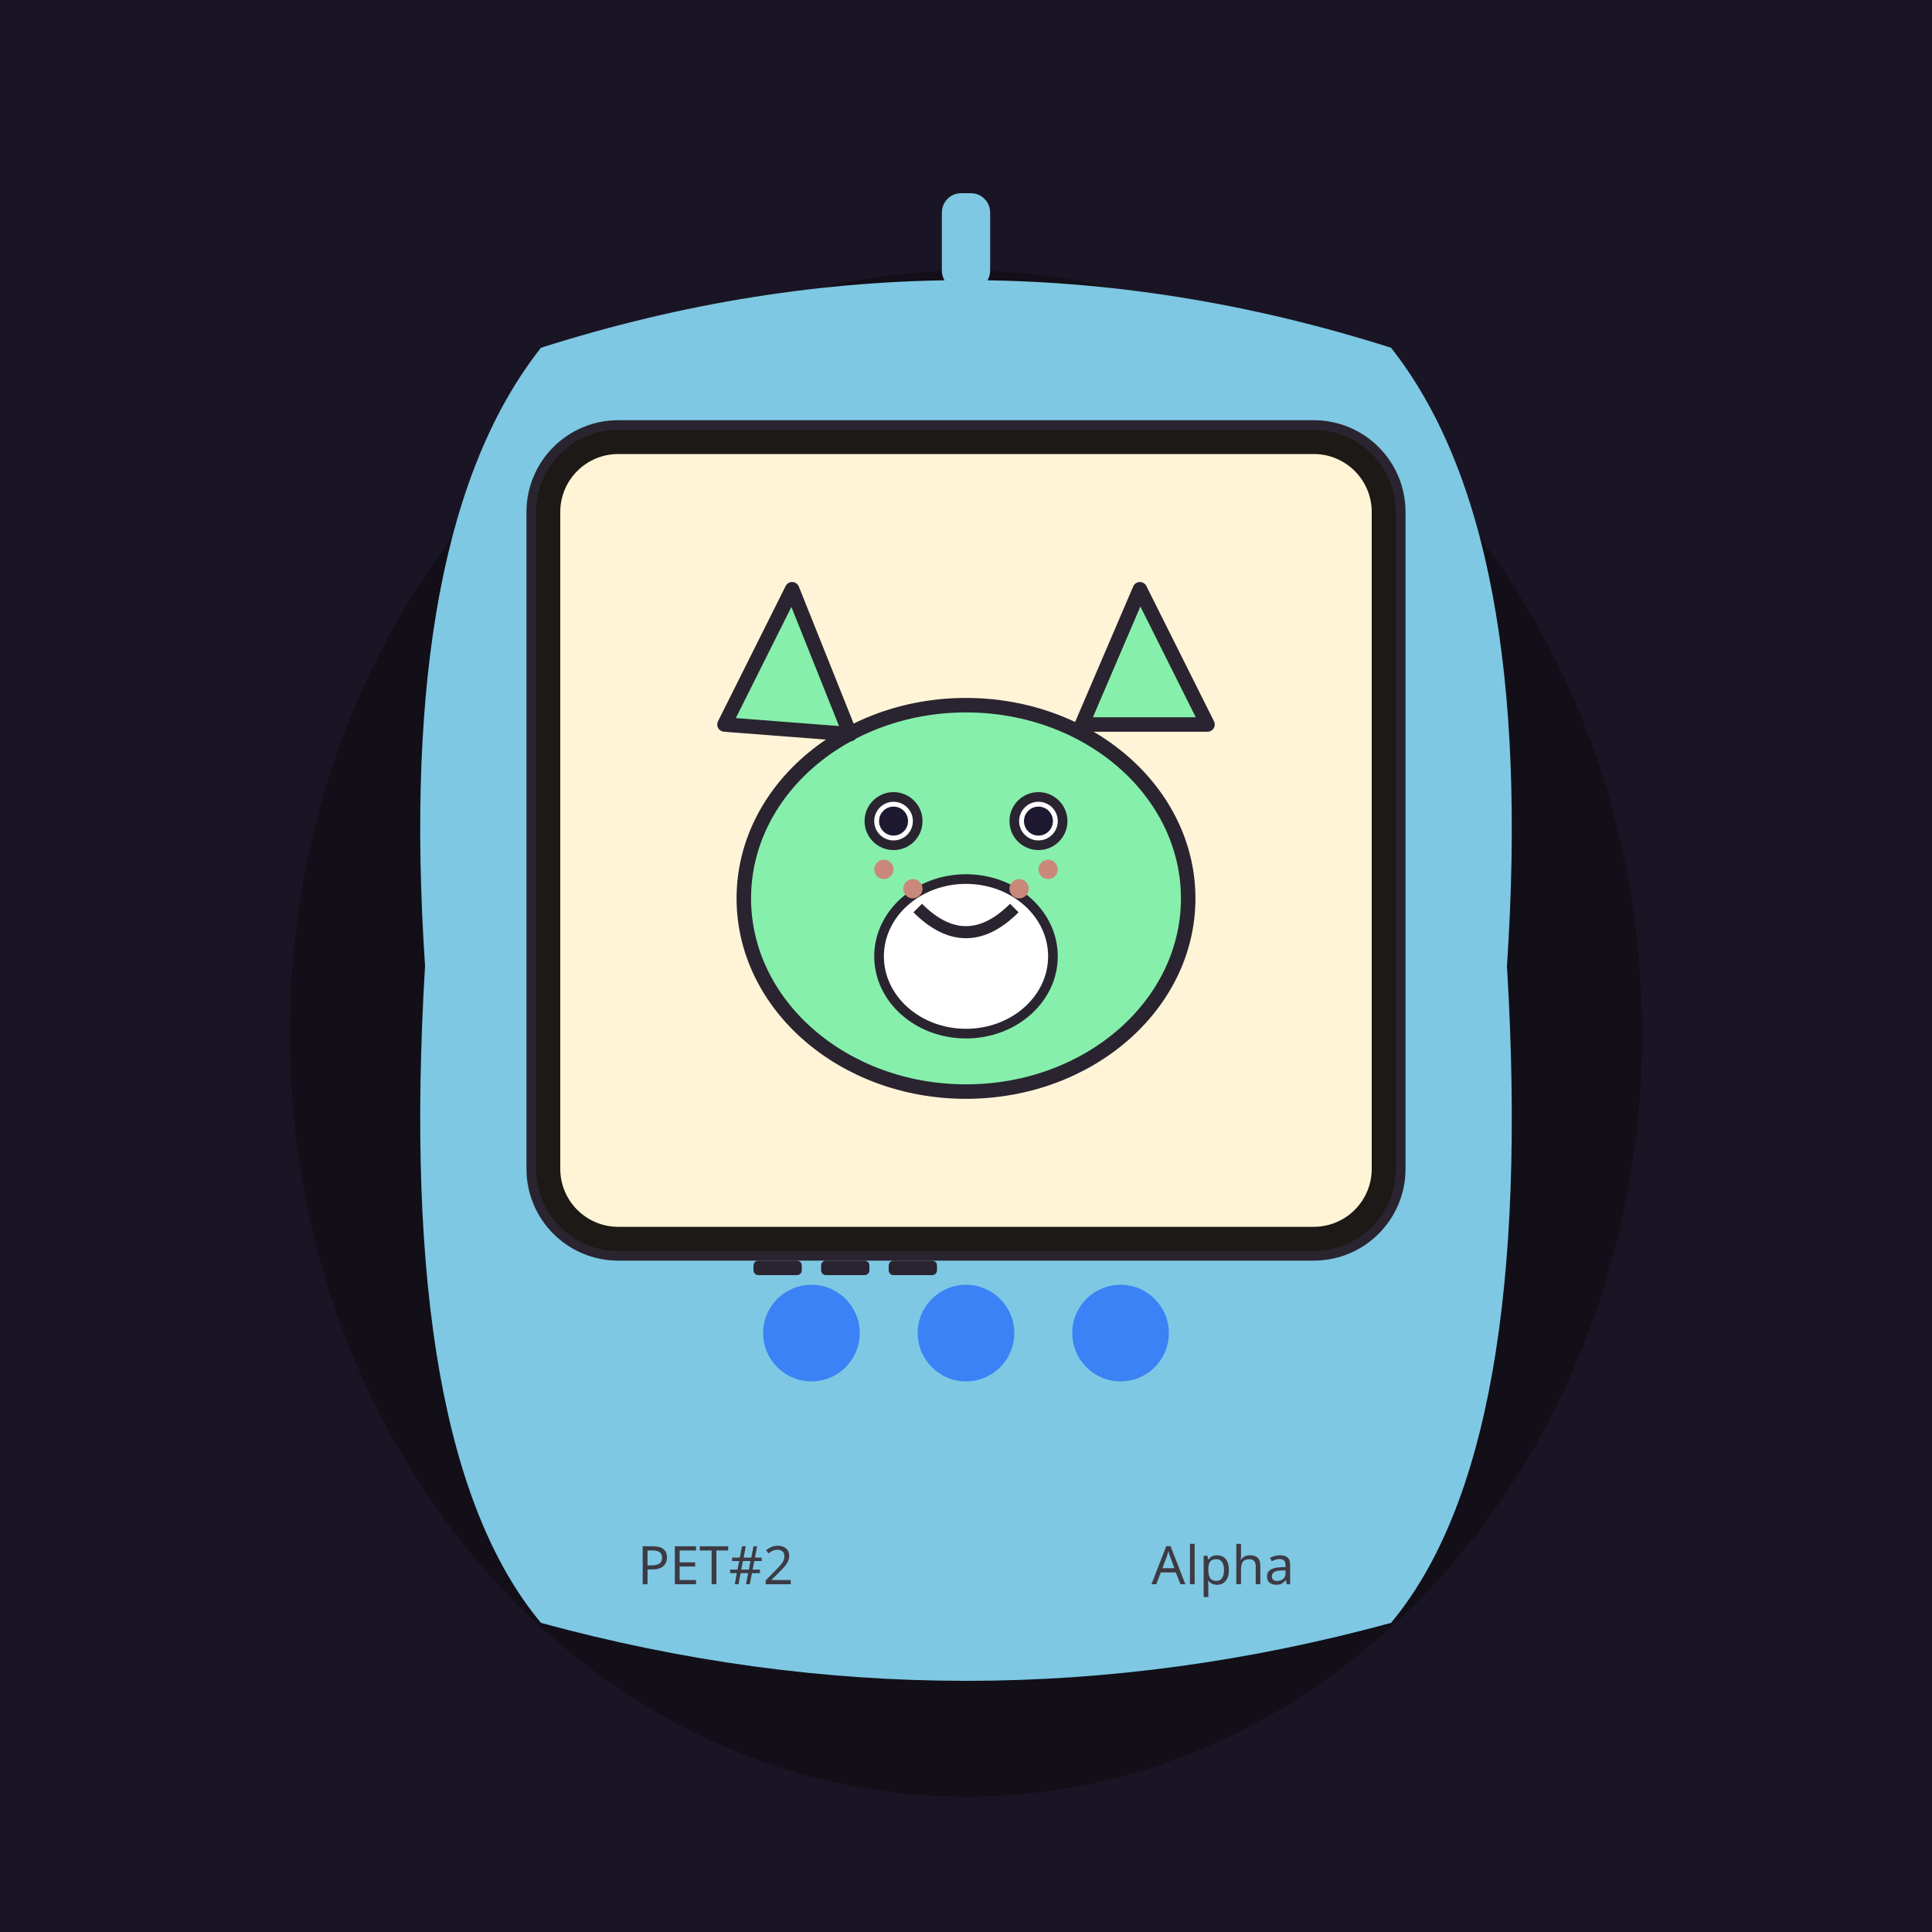
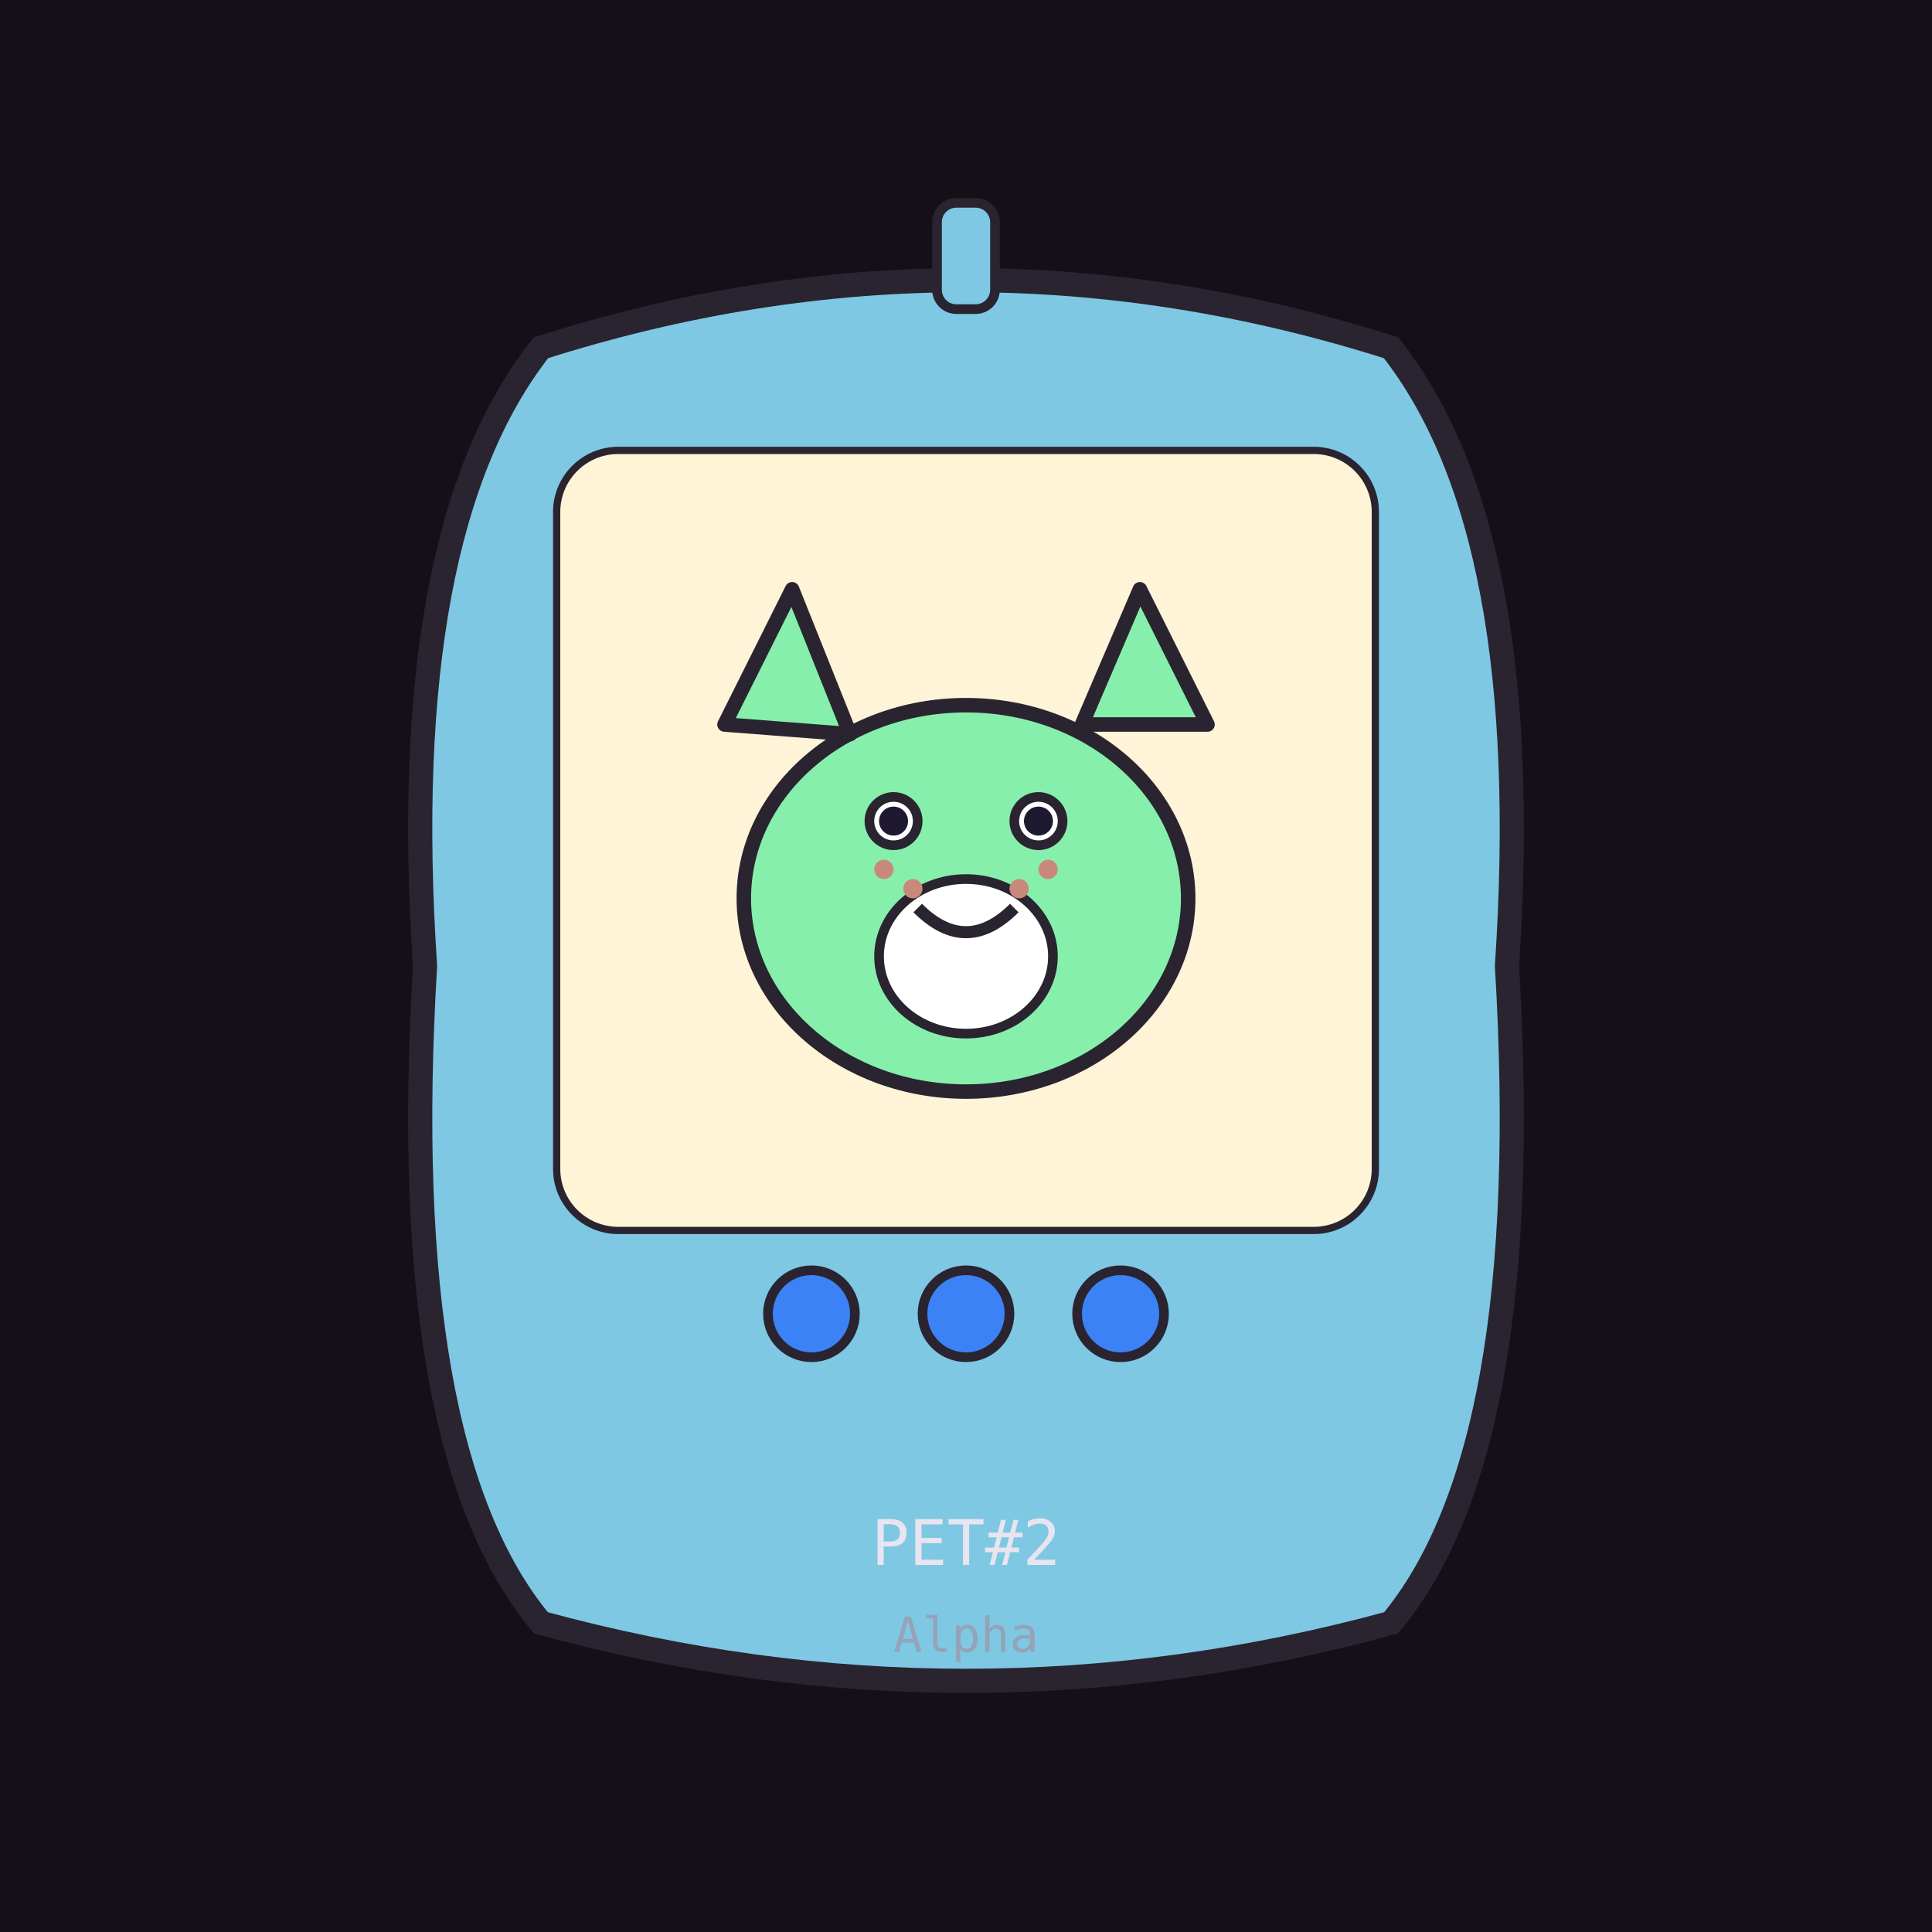
<svg xmlns="http://www.w3.org/2000/svg" viewBox="0 0 400 400">
  <defs>
    <clipPath id="scr">
      <rect x="116" y="94" width="168" height="160" rx="12" />
    </clipPath>
  </defs>
-   <rect width="400" height="400" fill="#1a1524" />
-   <ellipse cx="200" cy="214" rx="140" ry="158" fill="#000" fill-opacity=".3" />
-   <path fill="#7ec8e3" d="M112 72 Q200 44 288 72 Q318 110 312 200 Q318 300 288 336 Q200 360 112 336 Q82 300 88 200 Q82 110 112 72 Z" />
-   <rect x="195" y="40" width="10" height="20" rx="4" fill="#7ec8e3" />
-   <rect x="110" y="88" width="180" height="172" rx="18" fill="#1c1916" stroke="#2a2430" stroke-width="2" />
-   <rect data-spk="1" x="156" y="261" width="10" height="3" rx="1" fill="#2a2430" />
-   <rect data-spk="1" x="170" y="261" width="10" height="3" rx="1" fill="#2a2430" />
-   <rect data-spk="1" x="184" y="261" width="10" height="3" rx="1" fill="#2a2430" />
-   <circle cx="168" cy="276" r="10" fill="#3b82f6" />
-   <circle cx="200" cy="276" r="10" fill="#3b82f6" />
-   <circle cx="232" cy="276" r="10" fill="#3b82f6" />
-   <text data-foot="1" x="132" y="328" text-anchor="start" fill="#3d3a44" font-size="11" font-family="sans-serif">PET#2</text>
-   <text data-gen="1" x="268" y="328" text-anchor="end" fill="#3d3a44" font-size="11" font-family="sans-serif">Alpha</text>
+   <rect width="400" height="400" fill="#141018" />
+   <path fill="#7ec8e3" stroke="#2a2430" stroke-width="5" d="M112 72 Q200 44 288 72 Q318 110 312 200 Q318 300 288 336 Q200 360 112 336 Q82 300 88 200 Q82 110 112 72 Z" />
+   <rect x="194" y="42" width="12" height="22" rx="4" fill="#7ec8e3" stroke="#2a2430" stroke-width="2" />
+   <rect x="116" y="94" width="168" height="160" rx="12" fill="#0c0a10" stroke="#2a2430" stroke-width="3" />
+   <circle cx="168" cy="272" r="9" fill="#3b82f6" stroke="#2a2430" stroke-width="2" />
+   <circle cx="200" cy="272" r="9" fill="#3b82f6" stroke="#2a2430" stroke-width="2" />
+   <circle cx="232" cy="272" r="9" fill="#3b82f6" stroke="#2a2430" stroke-width="2" />
+   <text x="200" y="324" text-anchor="middle" fill="#e8e4f0" font-size="13" font-family="monospace">PET#2</text>
+   <text x="200" y="342" text-anchor="middle" fill="#94a3b8" font-size="10" font-family="monospace">Alpha</text>
  <g clip-path="url(#scr)">
    <g>
      <rect x="116" y="94" width="168" height="160" fill="#fff4d6" />
      <ellipse cx="200" cy="174" rx="70" ry="64" fill="#fff" fill-opacity=".04">
        <animate attributeName="fill-opacity" values=".04;.12;.04" dur="2.8s" repeatCount="indefinite" />
      </ellipse>
      <g>
        <ellipse cx="200" cy="186" rx="46" ry="40" fill="#86efac" stroke="#2a2430" stroke-width="3" stroke-linejoin="round" />
        <polygon points="164,122 176,152 150,150" fill="#86efac" stroke="#2a2430" stroke-width="3" stroke-linejoin="round" />
        <polygon points="236,122 250,150 224,150" fill="#86efac" stroke="#2a2430" stroke-width="3" stroke-linejoin="round" />
      </g>
      <ellipse data-belly="1" cx="200" cy="198" rx="18" ry="16" fill="#ffffff" stroke="#2a2430" stroke-width="2" />
      <g data-face="1" data-sp="1" data-cx="200" data-ey="170" data-gap="15">
        <circle cx="183" cy="180" r="2" fill="#c9897a" />
        <circle cx="189" cy="184" r="2" fill="#c9897a" />
        <circle cx="217" cy="180" r="2" fill="#c9897a" />
        <circle cx="211" cy="184" r="2" fill="#c9897a" />
        <g data-eyes="0" data-kind="0">
          <circle cx="185" cy="170" r="5" fill="#fff" stroke="#2a2430" stroke-width="2" />
          <circle cx="185" cy="170" r="3" fill="#1e1930">
            <animate attributeName="opacity" values="1;1;1;.2;1" dur="3.2s" repeatCount="indefinite" />
          </circle>
          <circle cx="215" cy="170" r="5" fill="#fff" stroke="#2a2430" stroke-width="2" />
          <circle cx="215" cy="170" r="3" fill="#1e1930">
            <animate attributeName="opacity" values="1;1;1;.2;1" dur="3.2s" repeatCount="indefinite" />
          </circle>
        </g>
        <path d="M190 188 Q200 198 210 188" fill="none" stroke="#2a2430" stroke-width="2.5" />
      </g>
      <animateTransform attributeName="transform" type="translate" values="0 0;1 -1;-1 1;0 0" dur="9s" repeatCount="indefinite" />
    </g>
  </g>
</svg>
